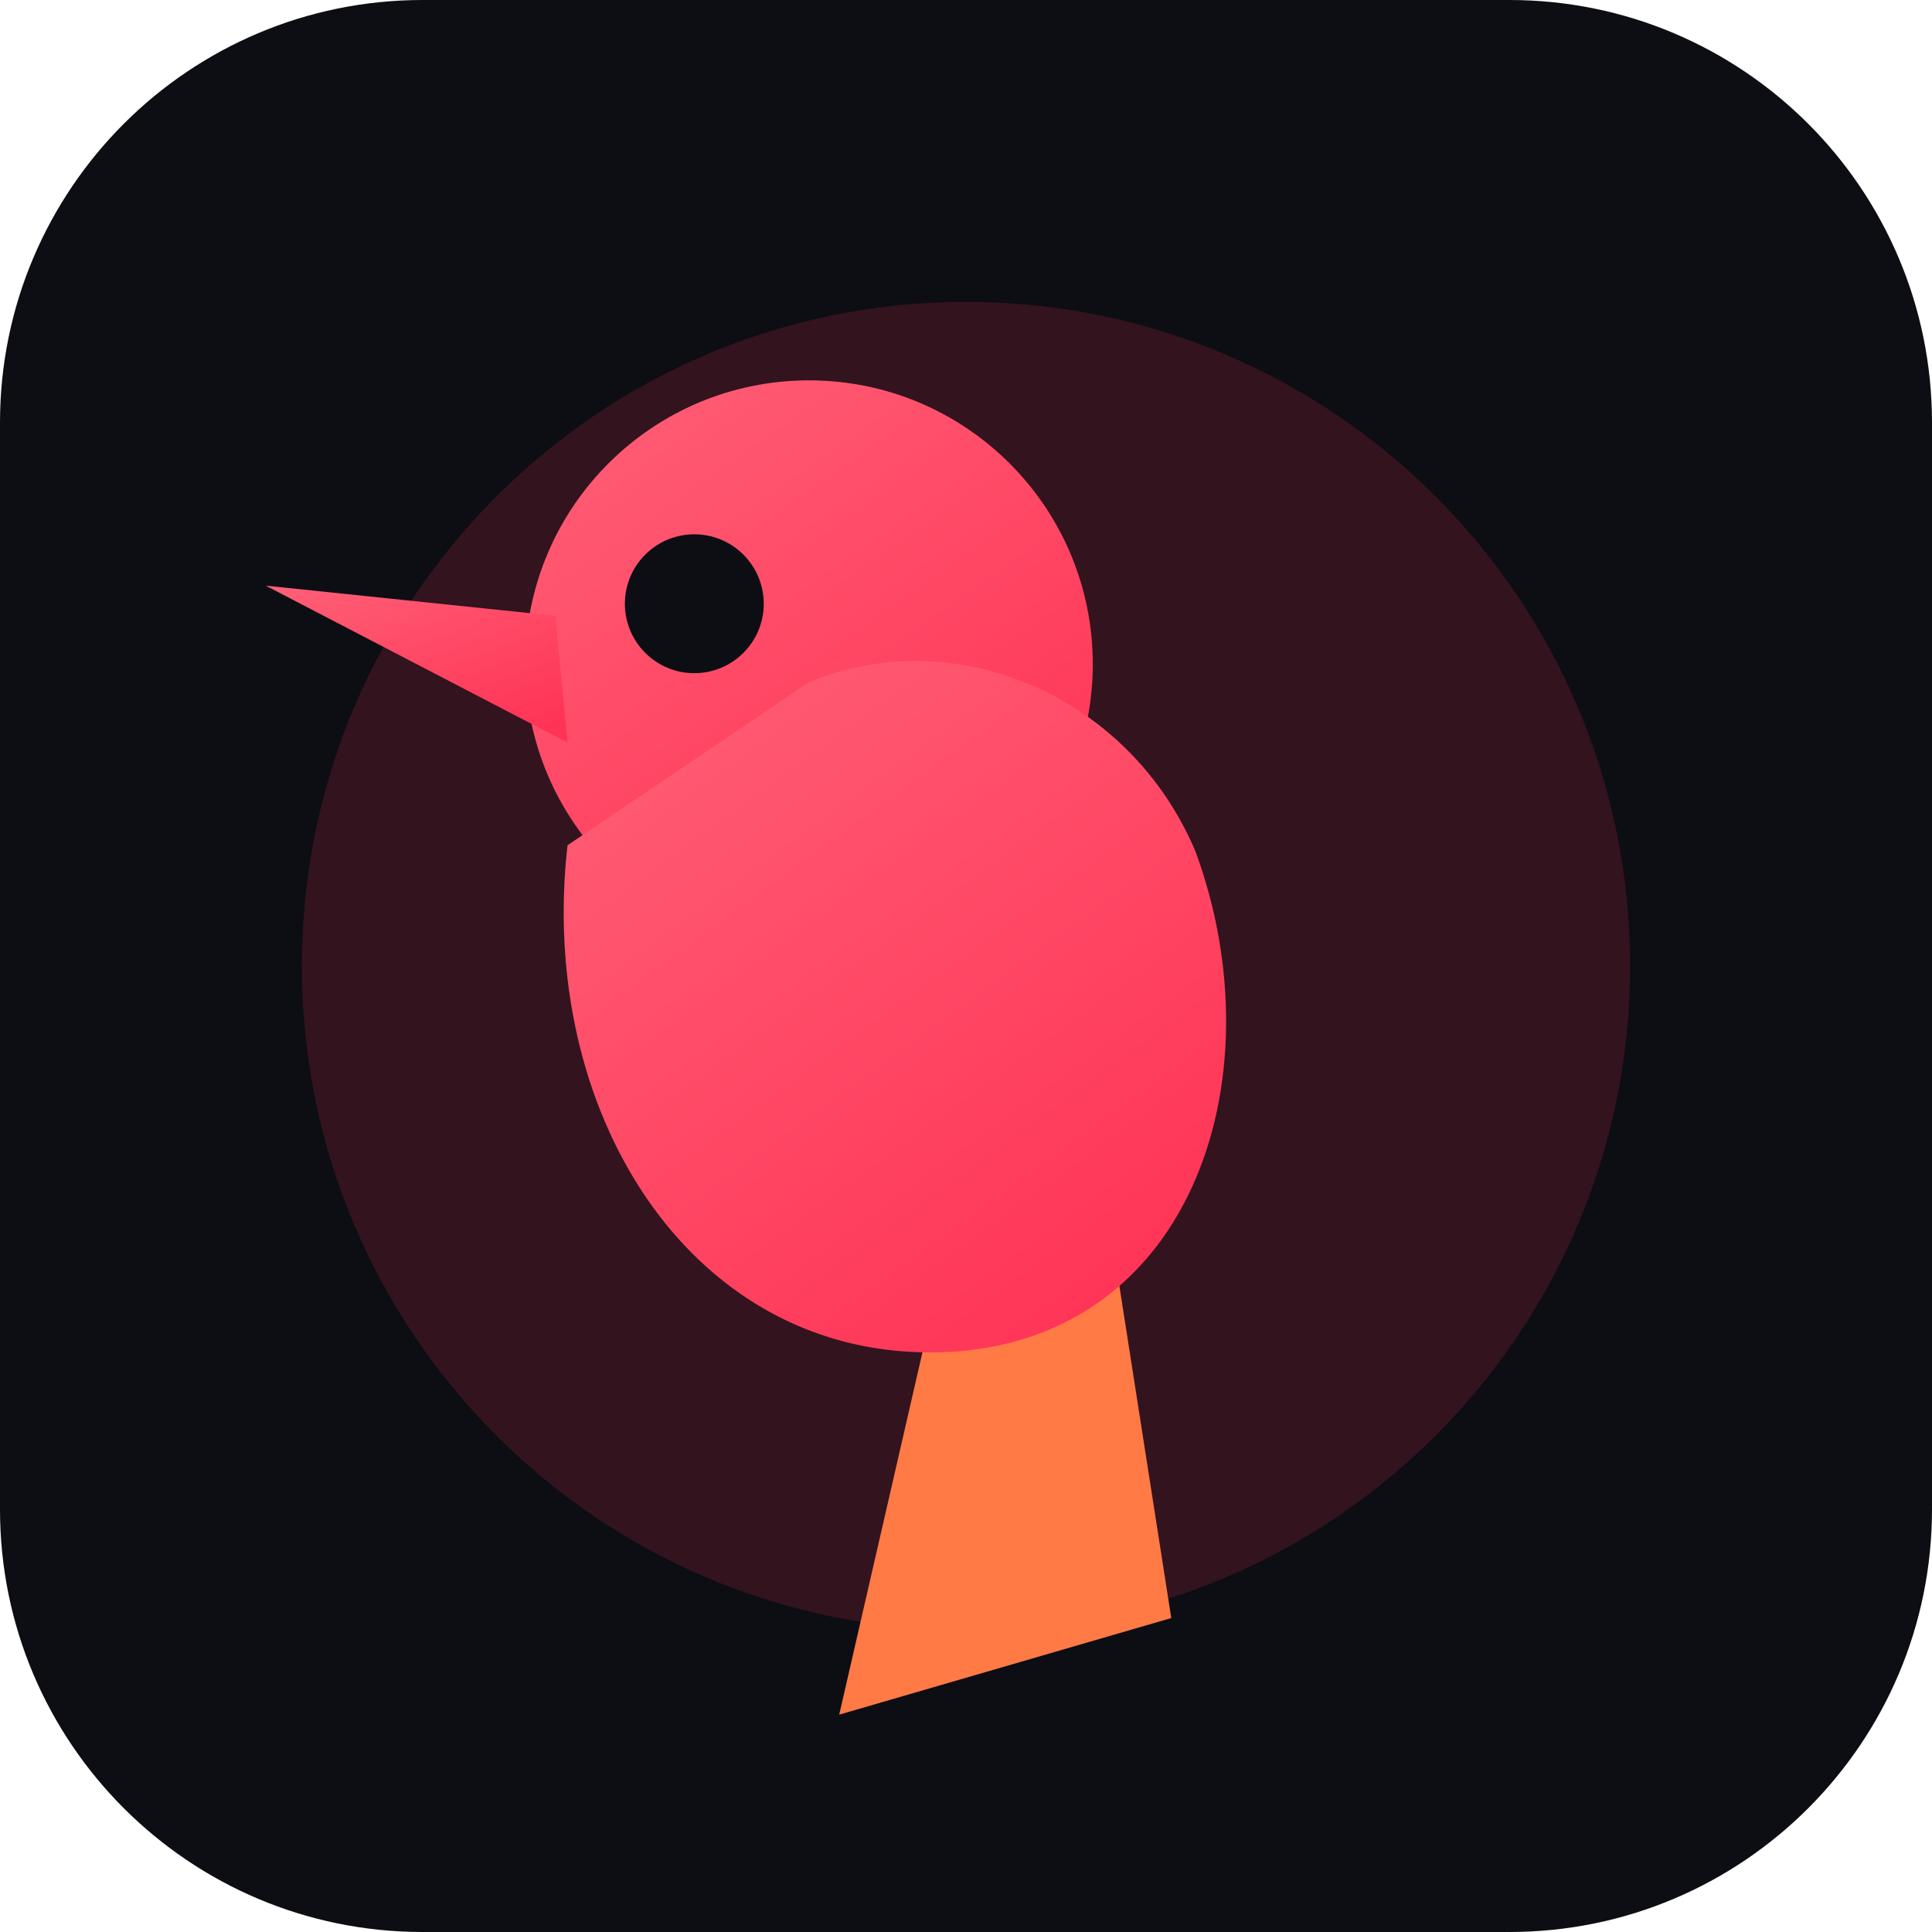
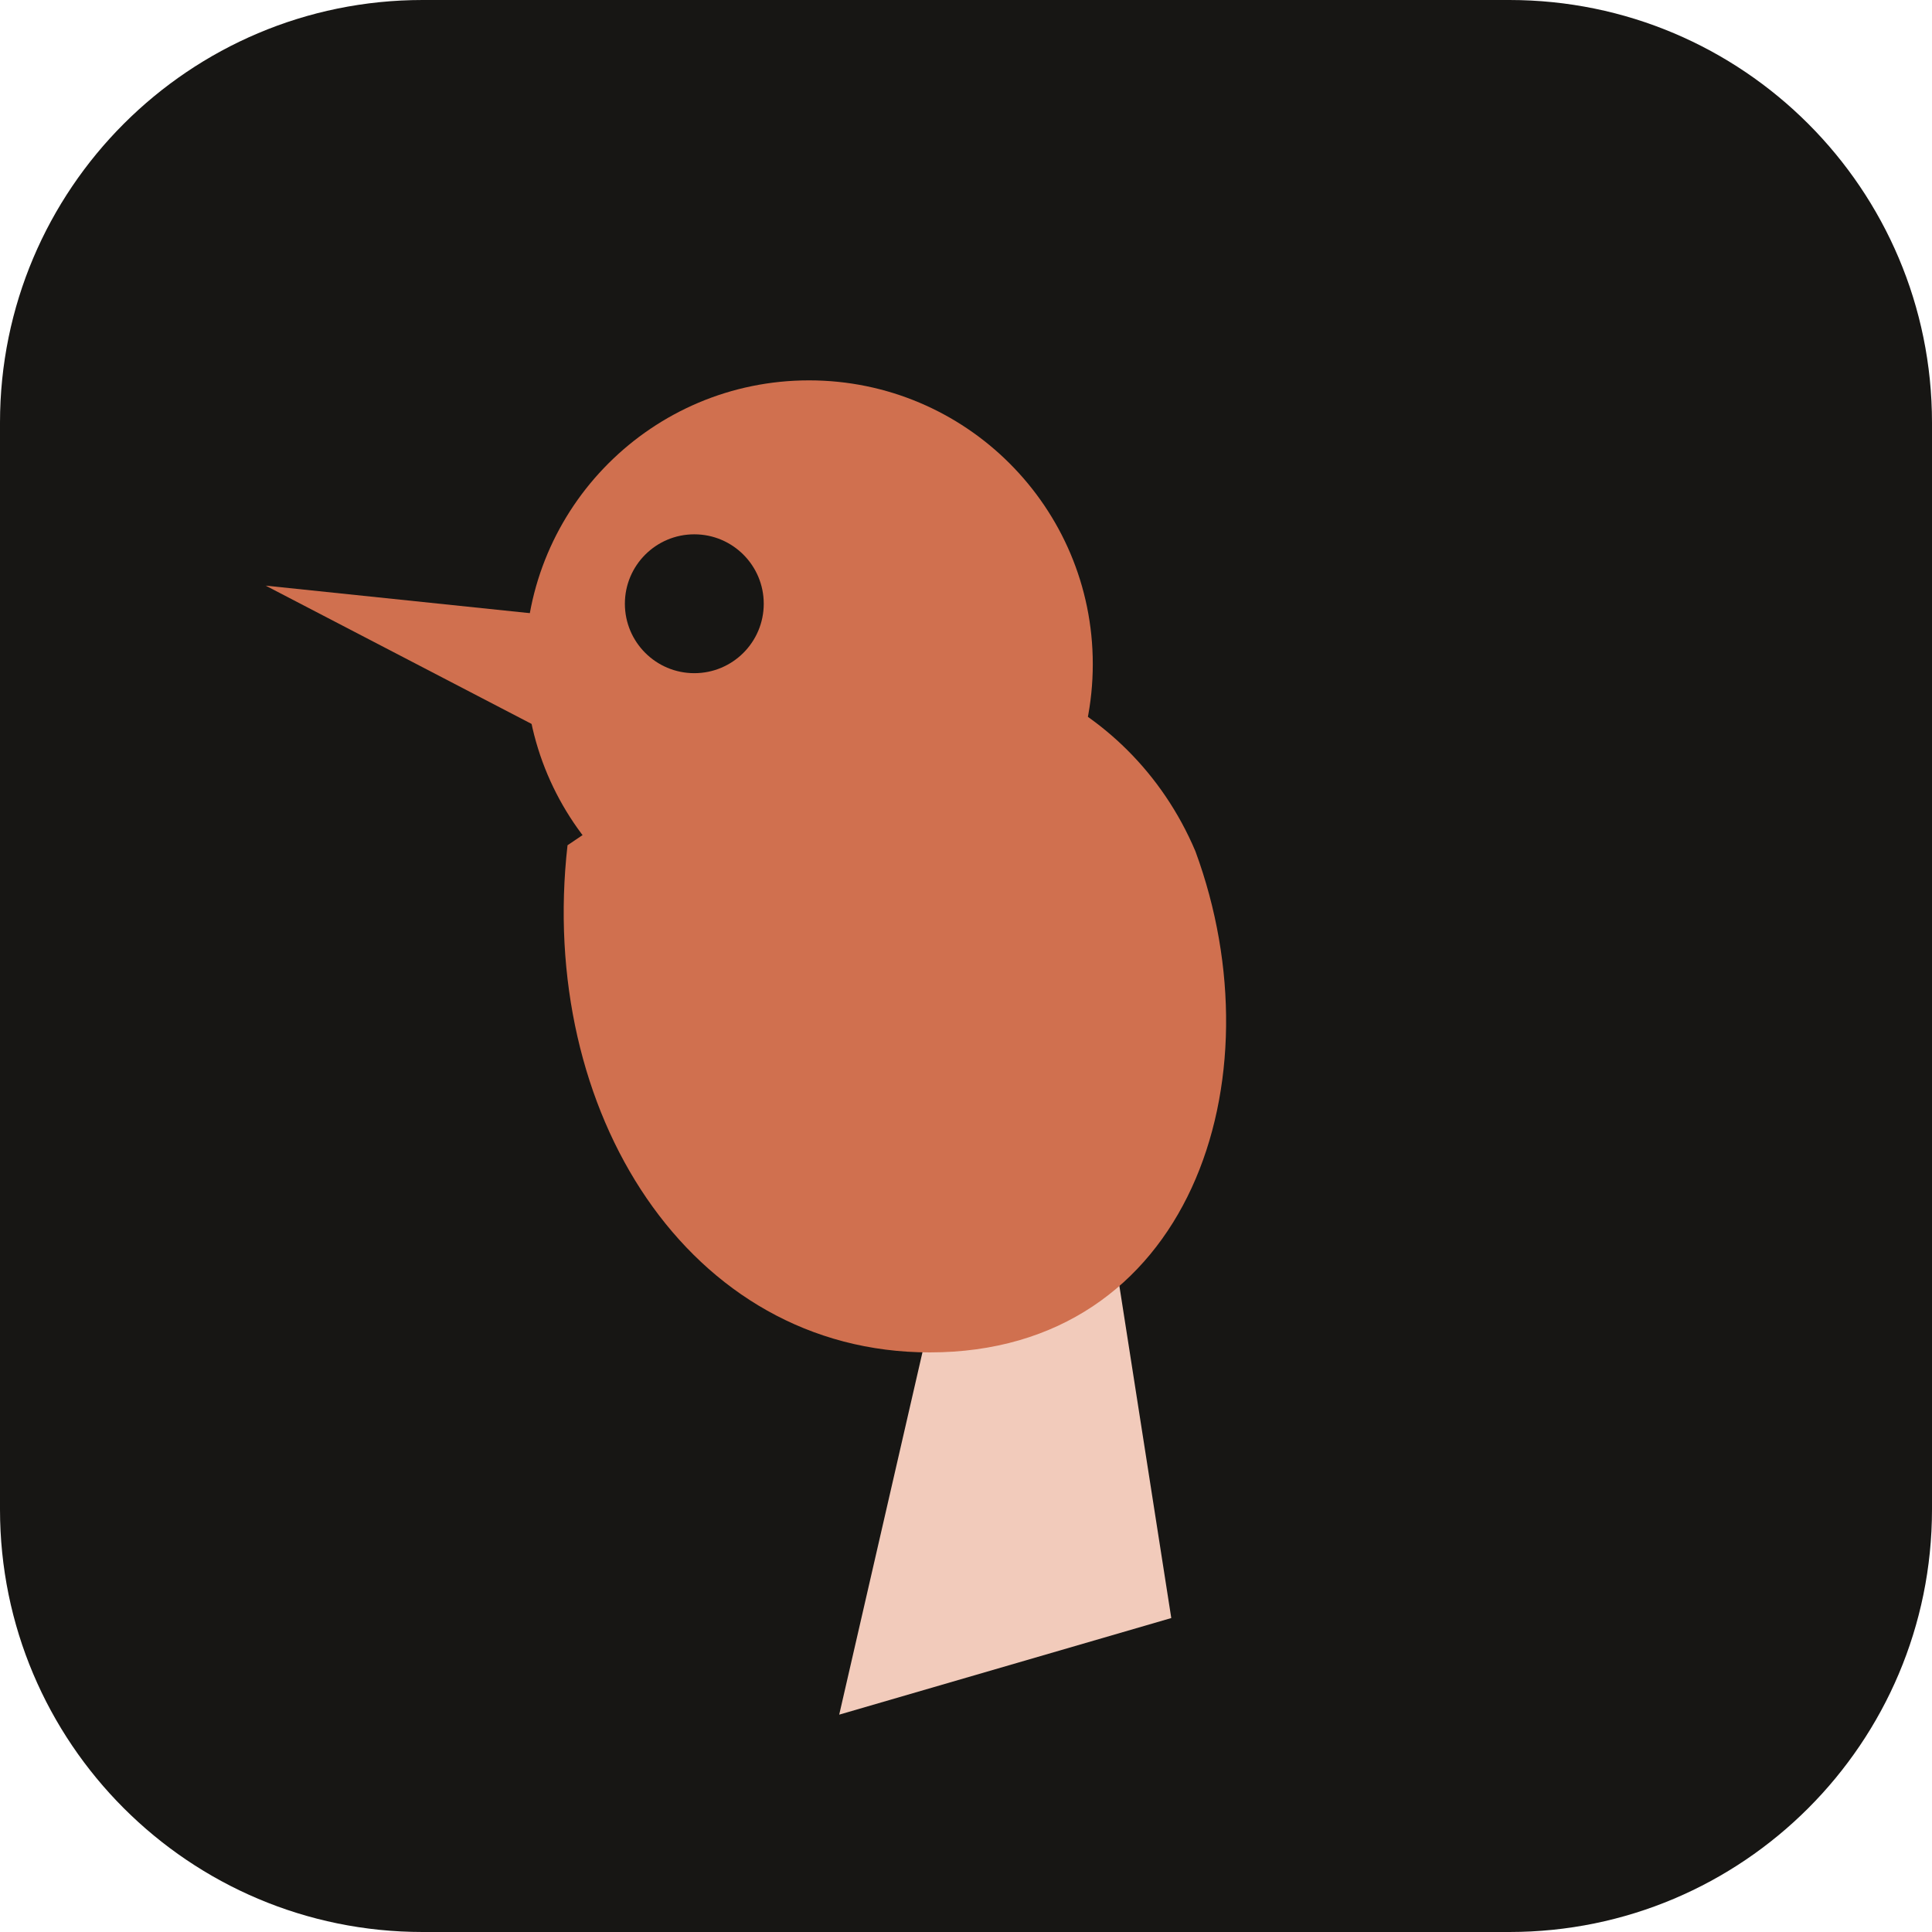
<svg xmlns="http://www.w3.org/2000/svg" width="32" height="32" viewBox="0 0 32 32">
-   <defs>
-     <linearGradient id="bird" x1="0.1" y1="0" x2="0.8" y2="1">
-       <stop offset="0" stop-color="#ff5e76" />
-       <stop offset="1" stop-color="#ff3355" />
-     </linearGradient>
-   </defs>
-   <rect width="32" height="32" rx="7" fill="#0d0d14" />
-   <circle cx="16" cy="16" r="11" fill="#ff3355" opacity="0.16" />
-   <path d="M15.6 21 L13.9 28.4 L19.4 26.8 L18.4 20.4 Z" fill="#ff7a45" />
-   <circle cx="13.4" cy="11" r="4.7" fill="url(#bird)" />
-   <path d="M9.4 14 C8.9 18.4 11.4 22.4 15.4 22.4 C19.7 22.4 21.2 17.9 19.8 14.1 C18.7 11.5 15.8 10.3 13.4 11.3 Z" fill="url(#bird)" />
-   <path d="M9.2 10.2 L4.4 9.7 L9.4 12.3 Z" fill="url(#bird)" />
-   <circle cx="11.5" cy="10" r="1.15" fill="#0d0d14" />
+   <rect width="32" height="32" rx="7" fill="#171614" />
+   <path d="M15.6 21 L13.9 28.4 L19.4 26.8 L18.4 20.4 Z" fill="#f2cbbb" />
+   <circle cx="13.4" cy="11" r="4.7" fill="#d0704f" />
+   <path d="M9.4 14 C8.9 18.4 11.4 22.4 15.4 22.4 C19.7 22.4 21.2 17.9 19.8 14.1 C18.7 11.5 15.8 10.3 13.4 11.3 Z" fill="#d0704f" />
+   <path d="M9.2 10.2 L4.4 9.7 L9.4 12.3 Z" fill="#d0704f" />
+   <circle cx="11.5" cy="10" r="1.15" fill="#171614" />
</svg>
